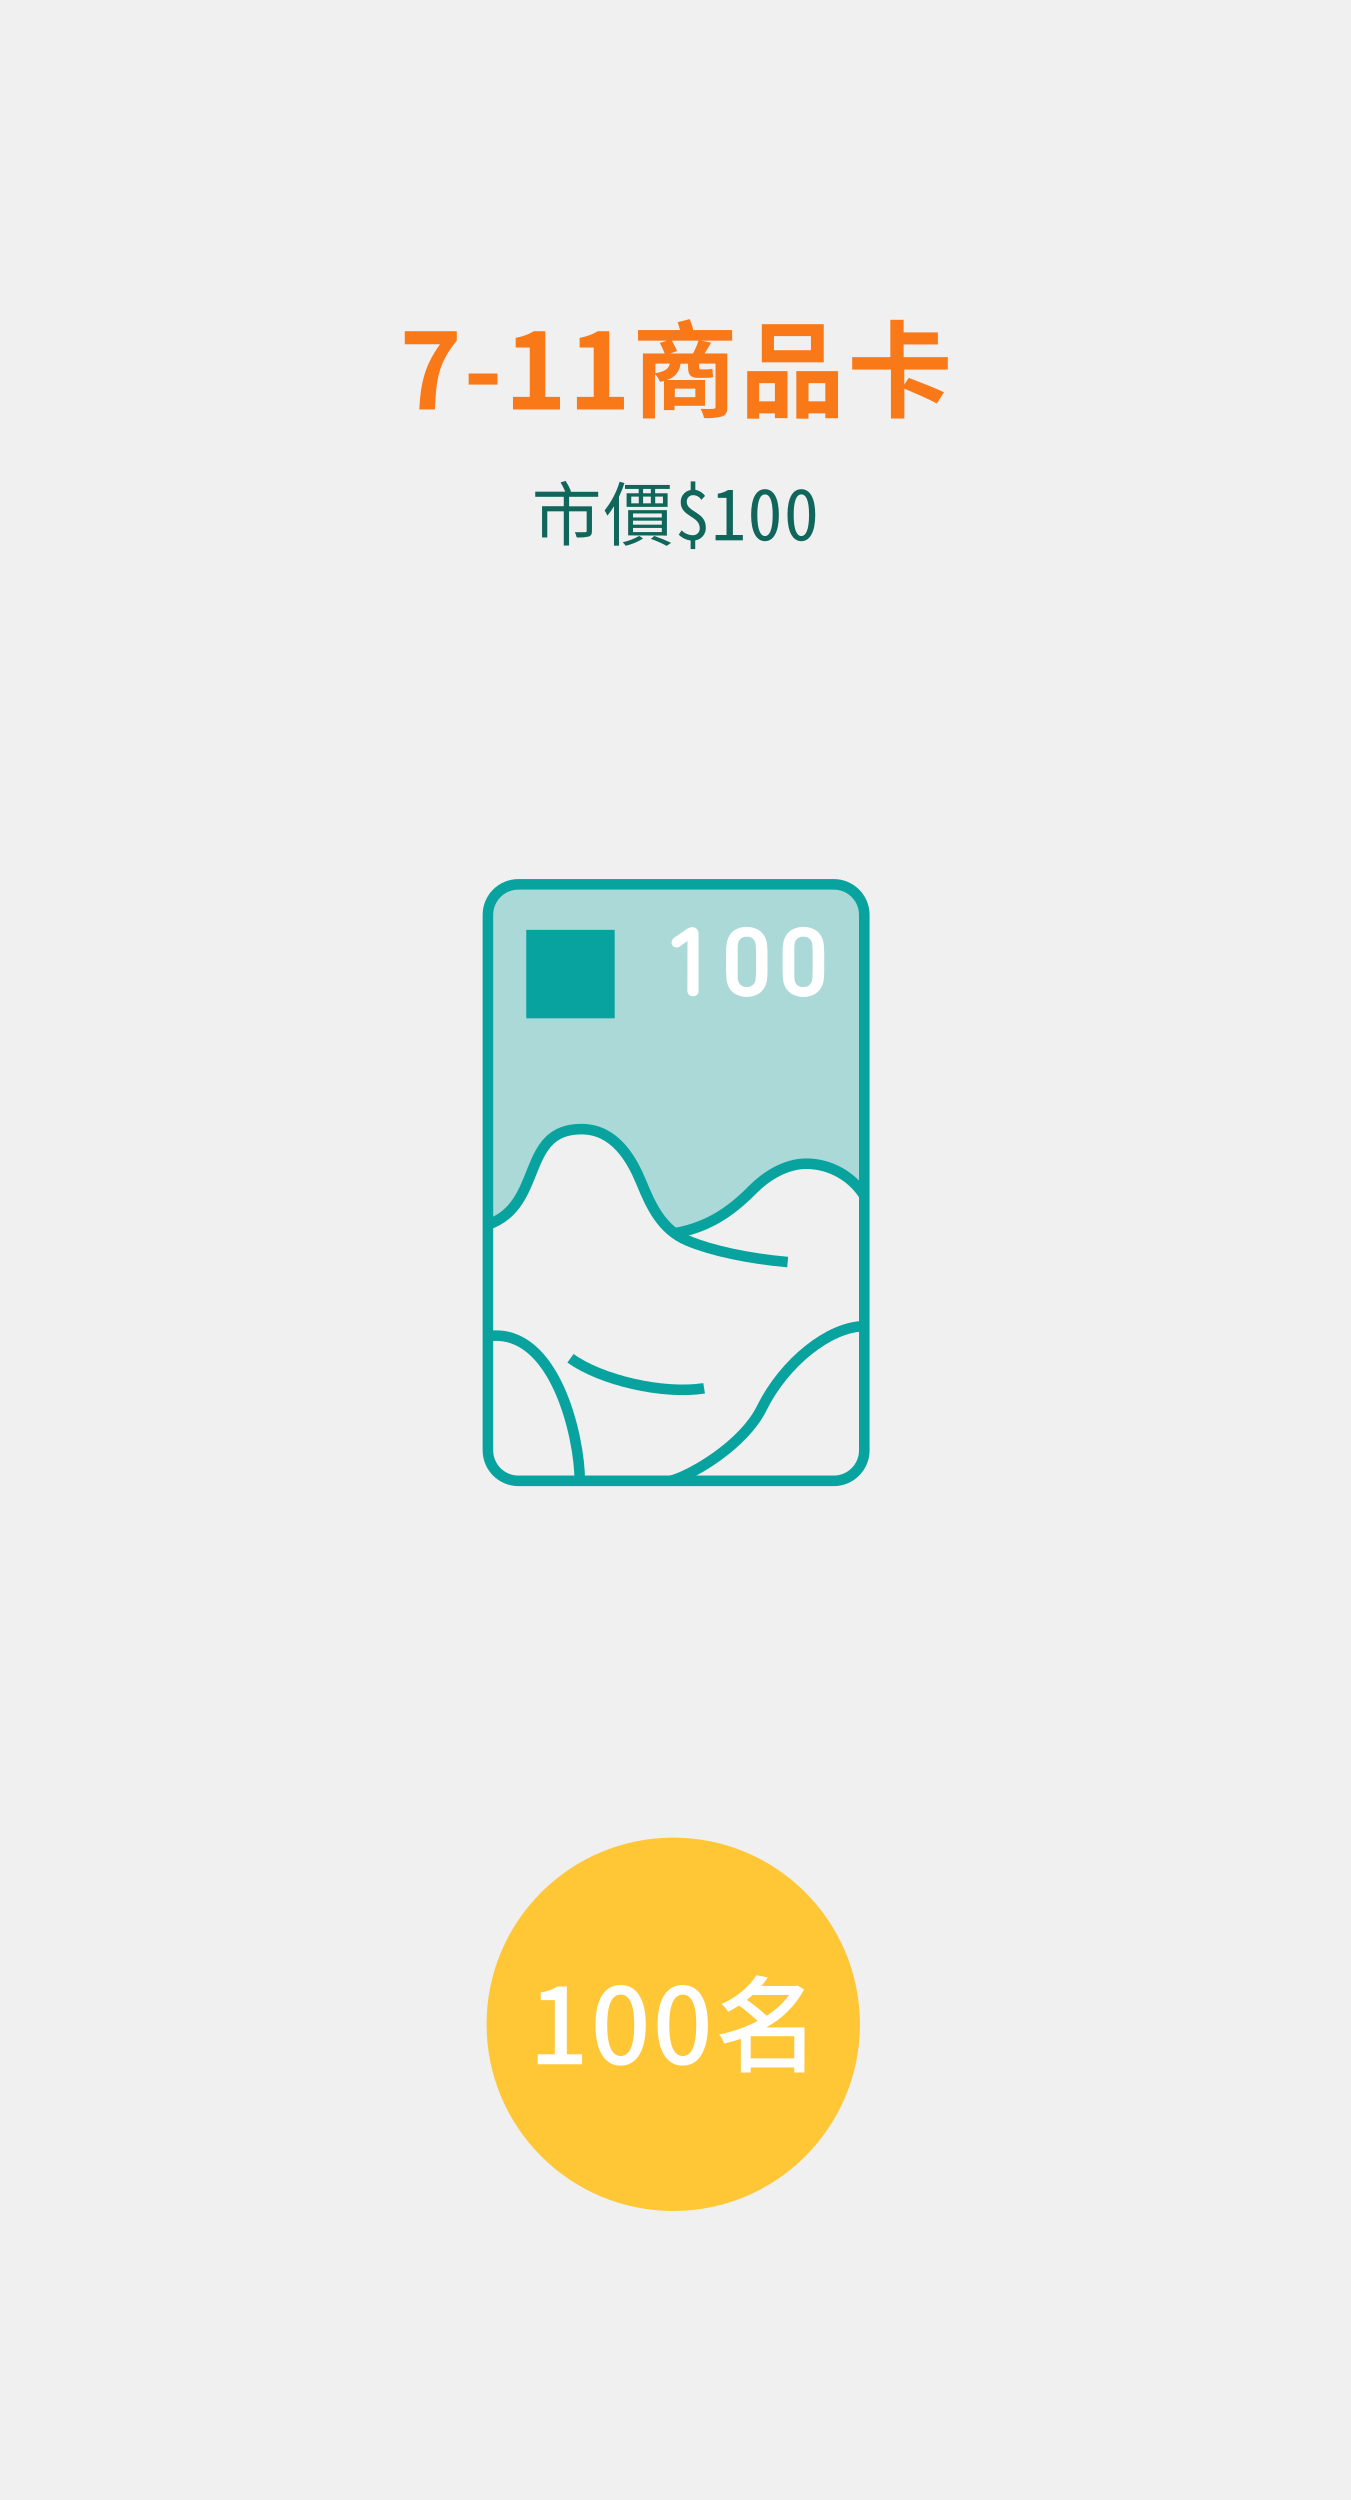
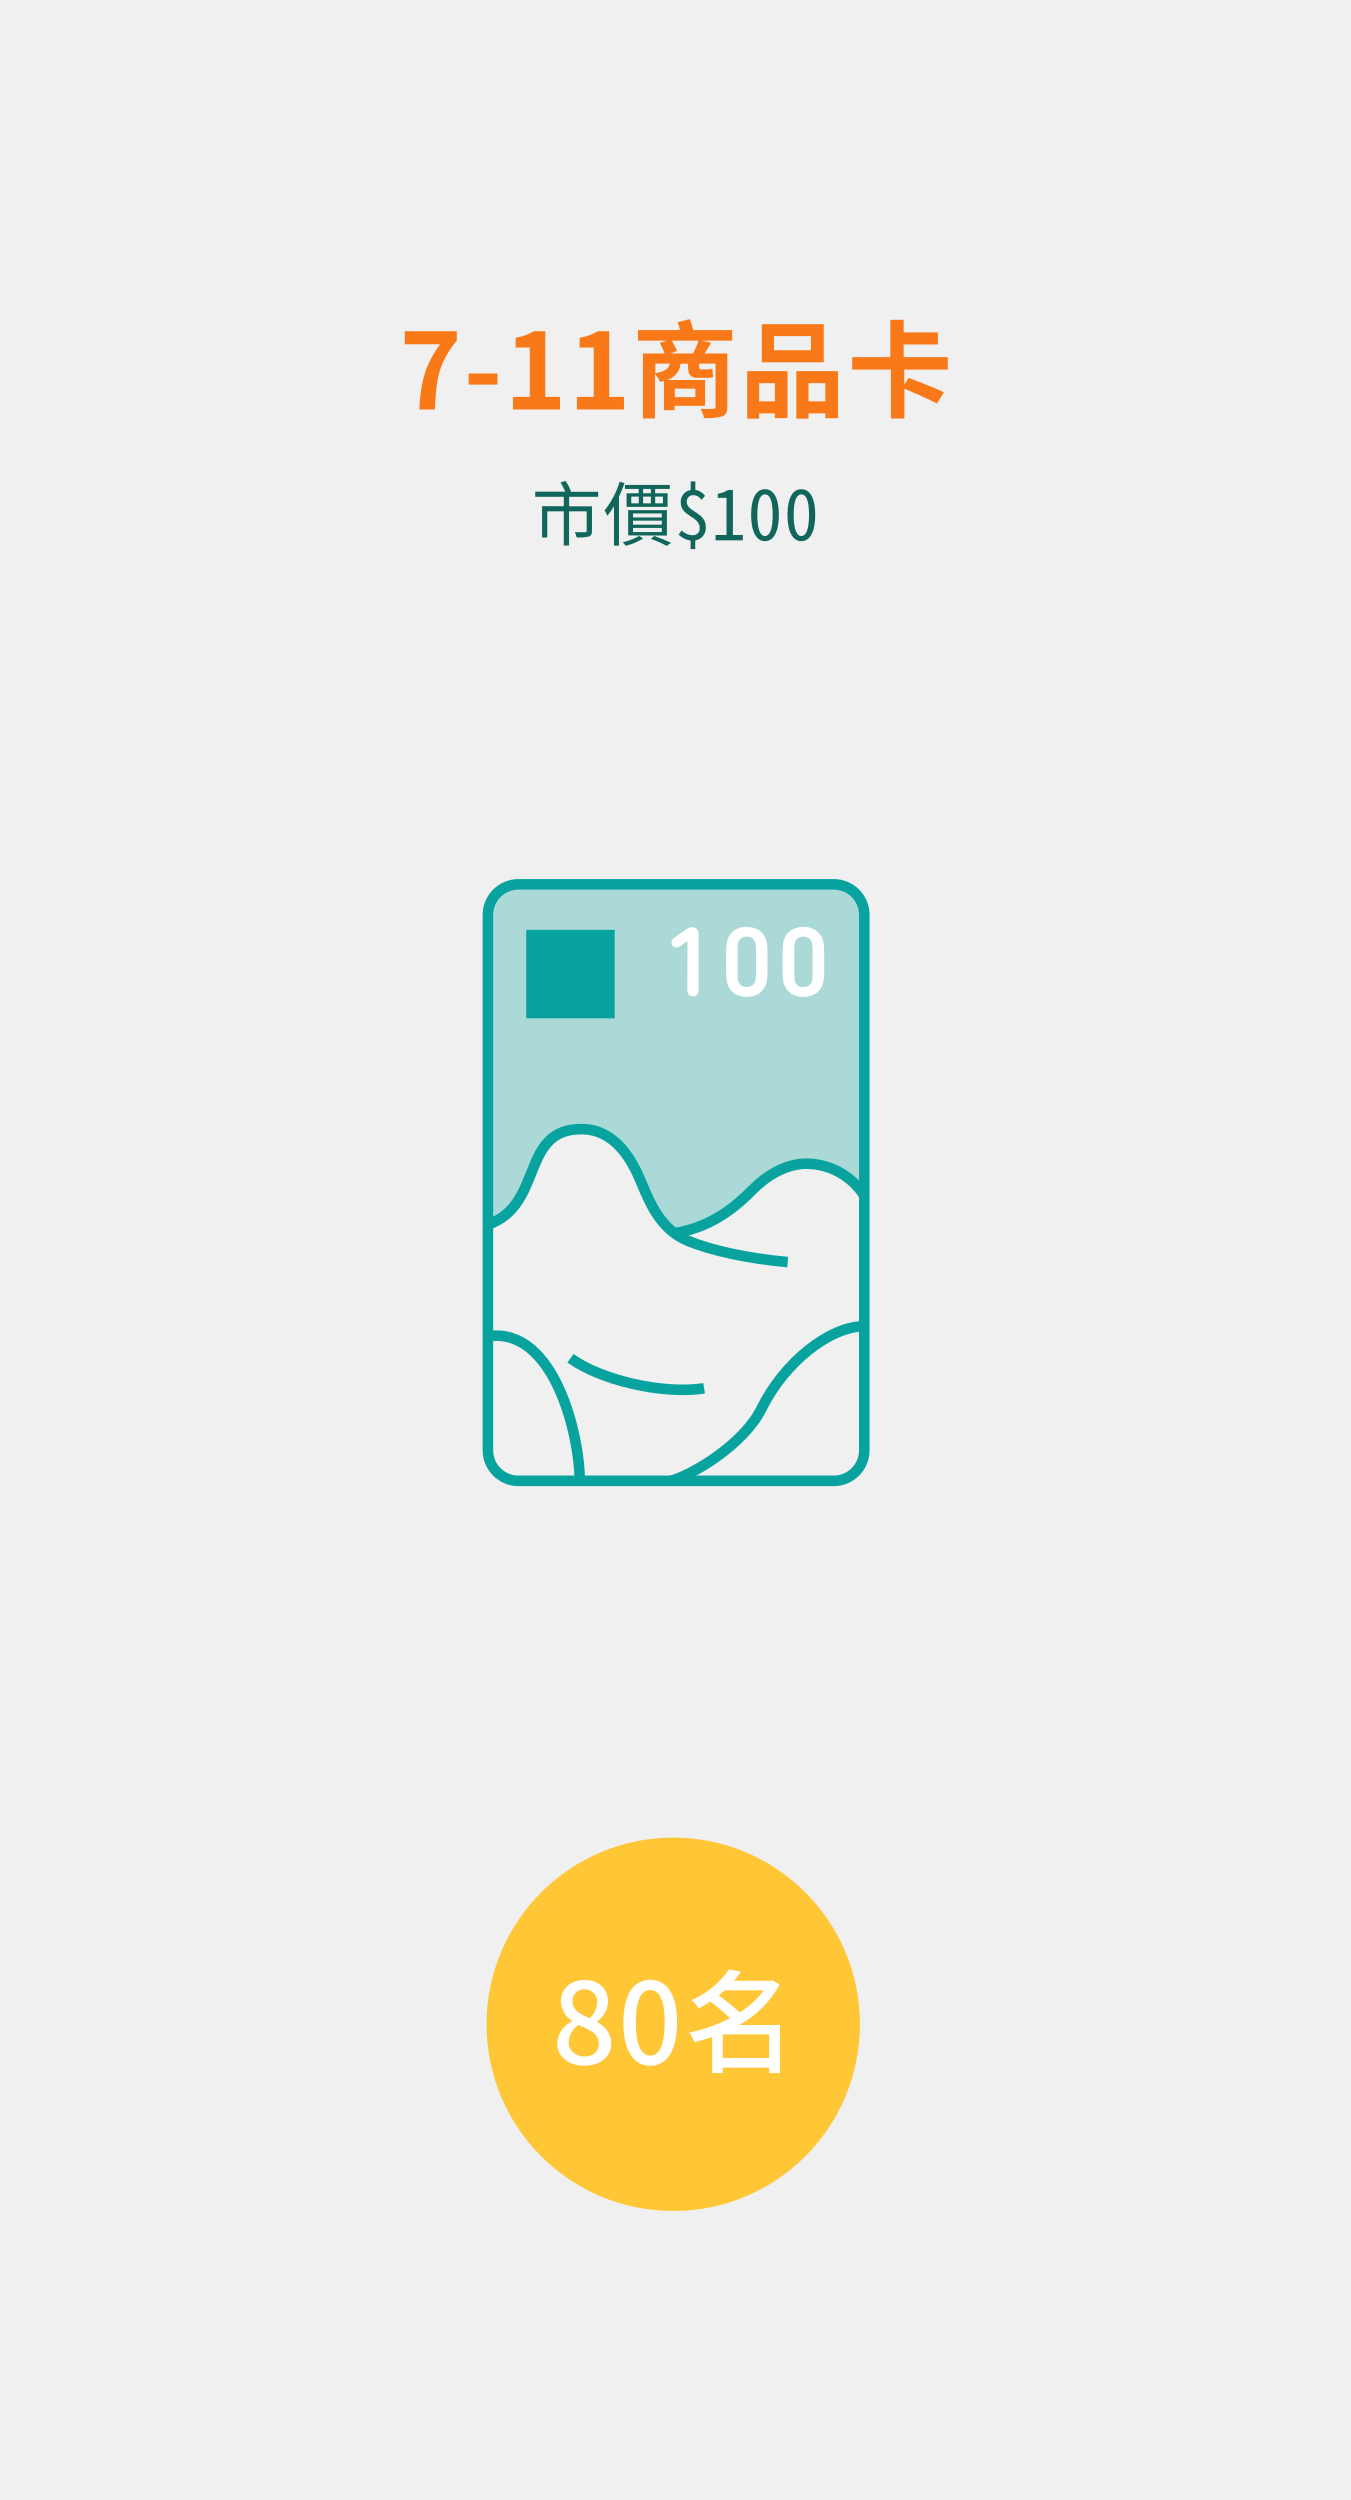
<svg xmlns="http://www.w3.org/2000/svg" id="圖層_1" data-name="圖層 1" viewBox="0 0 383.25 709.51">
  <defs>
    <style>.cls-1{fill:#f97919;}.cls-2{fill:#10665a;}.cls-3,.cls-6{fill:#08a39f;}.cls-3{opacity:0.3;}.cls-4{fill:none;stroke:#08a39f;stroke-miterlimit:10;stroke-width:3px;}.cls-5{fill:#fff;}.cls-7{fill:#ffc636;}</style>
  </defs>
  <path class="cls-1" d="M124.88,97.7h-10V94h14.76v2.67c-5.16,6.3-5.85,10.83-6.21,19.53H119C119.36,108.5,120.65,103.58,124.88,97.7Z" />
  <path class="cls-1" d="M133,106h8.19v3.15H133Z" />
  <path class="cls-1" d="M145.58,112.64h4.77v-14h-4V95.87A14.4,14.4,0,0,0,151.49,94h3.27v18.63h4.17v3.57H145.58Z" />
  <path class="cls-1" d="M163.73,112.64h4.77v-14h-4V95.87A14.4,14.4,0,0,0,169.64,94h3.27v18.63h4.17v3.57H163.73Z" />
  <path class="cls-1" d="M207.8,96.68H199l2.82.57c-.6,1.08-1.26,2.13-1.86,3.06h6.45v15.18c0,1.59-.39,2.28-1.5,2.7a15.88,15.88,0,0,1-5.1.45,9.45,9.45,0,0,0-1-2.61c1.44.06,3.15.06,3.6,0s.66-.15.66-.6V103.19h-4.65V104c0,.57.06.84.57.84h1.47a8.15,8.15,0,0,0,1.74-.18,21.07,21.07,0,0,0,.21,2.37,6.85,6.85,0,0,1-1.89.21h-2.4c-2.43,0-2.85-1.14-2.85-3.27v-.75h-2.13a5.27,5.27,0,0,1-3.9,4.62h10.86v7.32h-8.67v1.23h-3v-8.28l-1.14.27a6.61,6.61,0,0,0-1.41-2.22v12.6h-3.42V100.31h6.18a29.39,29.39,0,0,0-1.38-3l2-.63h-8.19v-3H193a21.11,21.11,0,0,0-.69-2.24l3.45-.88c.36,1,.78,2.13,1,3.12h11ZM186,105.92c2.79-.48,3.75-1.29,4.11-2.73H186Zm10.68-5.61a22.06,22.06,0,0,0,1.56-3.63h-7.56c.54,1,1.17,2.16,1.5,2.94l-1.92.69Zm-5.16,10v2.4h5.82v-2.4Z" />
  <path class="cls-1" d="M212.06,105.32h11.43v13.35h-3.57v-1.35h-4.47v1.5h-3.39Zm3.39,3.42v5.16h4.47v-5.16Zm18.33-5.91H216.2V92h17.58Zm-3.63-7.44h-10.5v4h10.5Zm7.68,9.93V118.7h-3.6v-1.38h-4.77v1.5H226v-13.5Zm-3.6,8.58v-5.16h-4.77v5.16Z" />
  <path class="cls-1" d="M256.64,104.9v4.23l1.26-1.89c3,1.14,7.62,2.94,10,4.08l-2,3.21c-2-1.11-6.18-2.94-9.24-4.23v8.49h-3.81V104.9h-11v-3.54h10.83V90.77h3.78v3.57h9.72v3.42h-9.72v3.6H269v3.54Z" />
  <path class="cls-2" d="M161.51,141v2.7H168v7c0,.86-.2,1.3-.84,1.56a12.51,12.51,0,0,1-3.5.26,5.67,5.67,0,0,0-.52-1.48c1.36,0,2.56,0,2.9,0s.46-.12.46-.4v-5.52h-5v9.7H160v-9.7h-4.68v7.42h-1.48v-8.88H160V141h-8.1v-1.46h8.52a24.86,24.86,0,0,0-1.32-2.63l1.42-.44a17.17,17.17,0,0,1,1.56,3l-.26.1h7.94V141Z" />
  <path class="cls-2" d="M177.23,137.1a34.61,34.61,0,0,1-1.56,3.91v13.86h-1.42v-11.2a20.37,20.37,0,0,1-1.88,2.68,10.75,10.75,0,0,0-.78-1.5,24,24,0,0,0,4.26-8.13Zm5.28,15.73a15.64,15.64,0,0,1-4.94,2.06,7.68,7.68,0,0,0-.84-1,16.48,16.48,0,0,0,4.7-1.8Zm-1.24-14.06h-3.9v-1.15h12.72v1.15h-4.16V140h3.54v3.86H177.83V140h3.44Zm-3,13.18v-7.18h11V152Zm.88-9.1h2.14v-1.92h-2.14Zm.5,4h8.18v-1.12h-8.18Zm0,2.06h8.18v-1.14h-8.18Zm0,2.1h8.18v-1.18h-8.18Zm5.06-12.24h-2.2V140h2.2Zm-2.2,4.08h2.2v-1.92h-2.2Zm3.16,9.26a43.06,43.06,0,0,1,4.8,1.94l-1.26.88a28.36,28.36,0,0,0-4.5-2Zm.28-11.18v1.92h2.2v-1.92Z" />
  <path class="cls-2" d="M199.05,141.87a2.73,2.73,0,0,0-2.26-1.34,1.78,1.78,0,0,0-1.88,1.92c0,2.9,5.4,2.82,5.4,7.18a3.54,3.54,0,0,1-3,3.74v2.46H196v-2.42a5.9,5.9,0,0,1-3.38-1.66l.84-1.24a4.27,4.27,0,0,0,3,1.38,1.88,1.88,0,0,0,2.12-2.06c0-3.36-5.38-3.22-5.38-7.22a3.38,3.38,0,0,1,2.82-3.55v-2.44h1.32V139a4.43,4.43,0,0,1,2.76,1.73Z" />
  <path class="cls-2" d="M203.09,151.83h3.1V141.29h-2.48v-1.18a7.29,7.29,0,0,0,2.92-1.05H208v12.77h2.82v1.52h-7.74Z" />
  <path class="cls-2" d="M213.17,146.13c0-5,1.6-7.3,3.94-7.3s3.94,2.34,3.94,7.3-1.6,7.46-3.94,7.46S213.17,151.11,213.17,146.13Zm6.12,0c0-4.32-.92-5.82-2.18-5.82s-2.18,1.5-2.18,5.82.92,6,2.18,6S219.29,150.43,219.29,146.13Z" />
  <path class="cls-2" d="M223.49,146.13c0-5,1.6-7.3,3.94-7.3s3.94,2.34,3.94,7.3-1.6,7.46-3.94,7.46S223.49,151.11,223.49,146.13Zm6.12,0c0-4.32-.92-5.82-2.18-5.82s-2.18,1.5-2.18,5.82.92,6,2.18,6S229.61,150.43,229.61,146.13Z" />
  <path class="cls-3" d="M191.48,350c9.21-1.65,15.62-5.78,22.17-12.42,3.86-3.92,9.46-7.32,15.21-7.32a19.63,19.63,0,0,1,16.43,9.07V259.64a8.66,8.66,0,0,0-8.66-8.66H147.14a8.67,8.67,0,0,0-8.67,8.66v87.92c16-5.61,9.05-27.11,26.55-27.11,9.43,0,14.25,8.48,17,15.18,2.27,5.44,4.69,10.87,9.42,14.36" />
  <rect class="cls-4" x="138.47" y="250.98" width="106.82" height="169.29" rx="8.66" ry="8.66" />
  <path class="cls-5" d="M195.11,267.1h-.06l-2.13,1.5a1.59,1.59,0,0,1-1,.29,1.29,1.29,0,0,1-.94-.41,1.41,1.41,0,0,1-.4-1,1.76,1.76,0,0,1,.86-1.4l3.09-2.18a4.76,4.76,0,0,1,1-.56,2.79,2.79,0,0,1,1-.18,1.62,1.62,0,0,1,1.26.51,2,2,0,0,1,.47,1.36V281.1a1.67,1.67,0,0,1-.44,1.23,1.72,1.72,0,0,1-2.3,0,1.67,1.67,0,0,1-.44-1.23Z" />
  <path class="cls-5" d="M206.44,279.17c-.06-.19-.11-.42-.17-.67a7.09,7.09,0,0,1-.13-1.05c0-.45,0-1-.07-1.73s0-1.63,0-2.74,0-2,0-2.74,0-1.29.07-1.74a6.44,6.44,0,0,1,.13-1c.06-.25.11-.48.17-.68a5.22,5.22,0,0,1,1.94-2.8,6.87,6.87,0,0,1,7.07,0,5.34,5.34,0,0,1,2,2.8l.17.68a7.85,7.85,0,0,1,.13,1c0,.45.05,1,.07,1.74s0,1.62,0,2.74,0,2,0,2.74-.05,1.28-.07,1.73a8.76,8.76,0,0,1-.13,1.05c-.06.25-.12.48-.17.67a5.35,5.35,0,0,1-2,2.79,6.87,6.87,0,0,1-7.07,0A5.24,5.24,0,0,1,206.44,279.17Zm3.12-.6a2.24,2.24,0,0,0,2.36,1.53,2.28,2.28,0,0,0,2.38-1.53,2.37,2.37,0,0,0,.13-.51c0-.19,0-.48.07-.88s0-.93.05-1.59,0-1.54,0-2.61,0-2,0-2.62,0-1.19-.05-1.59,0-.69-.07-.88a2.37,2.37,0,0,0-.13-.51,2.28,2.28,0,0,0-2.38-1.53,2.24,2.24,0,0,0-2.36,1.53,3.15,3.15,0,0,0-.13.51c0,.19-.05.49-.07.88s0,.93,0,1.59,0,1.54,0,2.62,0,1.95,0,2.61,0,1.19,0,1.59,0,.69.07.88A3.15,3.15,0,0,0,209.56,278.57Z" />
  <path class="cls-5" d="M222.48,279.17c-.06-.19-.11-.42-.17-.67a7.09,7.09,0,0,1-.13-1.05c0-.45-.05-1-.07-1.73s0-1.63,0-2.74,0-2,0-2.74,0-1.29.07-1.74a6.44,6.44,0,0,1,.13-1c.06-.25.11-.48.17-.68a5.19,5.19,0,0,1,2-2.8,6.85,6.85,0,0,1,7.06,0,5.34,5.34,0,0,1,2,2.8c.05.2.11.43.17.68a7.85,7.85,0,0,1,.13,1c0,.45,0,1,.07,1.74s0,1.62,0,2.74,0,2,0,2.74-.05,1.28-.07,1.73a8.76,8.76,0,0,1-.13,1.05c-.06.25-.12.48-.17.67a5.35,5.35,0,0,1-2,2.79,6.85,6.85,0,0,1-7.06,0A5.2,5.2,0,0,1,222.48,279.17Zm3.12-.6A2.24,2.24,0,0,0,228,280.1a2.28,2.28,0,0,0,2.38-1.53,2.37,2.37,0,0,0,.13-.51c0-.19.05-.48.07-.88s0-.93.05-1.59,0-1.54,0-2.61,0-2,0-2.62,0-1.19-.05-1.59,0-.69-.07-.88a2.37,2.37,0,0,0-.13-.51,2.28,2.28,0,0,0-2.38-1.53,2.24,2.24,0,0,0-2.36,1.53,2.39,2.39,0,0,0-.12.51c0,.19-.06.49-.08.88s0,.93,0,1.59,0,1.54,0,2.62,0,1.95,0,2.61,0,1.19,0,1.59a8.71,8.71,0,0,0,.08.88A2.39,2.39,0,0,0,225.6,278.57Z" />
  <rect class="cls-6" x="149.35" y="263.9" width="25.1" height="25.1" />
  <path class="cls-4" d="M138.47,347.56c16-5.61,9.05-27.11,26.55-27.11,9.43,0,14.25,8.48,17,15.18s5.81,13.37,13.09,16.45c6.8,2.88,17.45,5.14,28.44,6.1" />
  <path class="cls-4" d="M191.48,350c9.21-1.65,15.62-5.78,22.17-12.42,3.86-3.92,9.46-7.32,15.21-7.32a19.63,19.63,0,0,1,16.43,9.07" />
  <path class="cls-4" d="M138.8,379.19c18.63-2.37,25.74,28.46,25.74,41.08" />
  <path class="cls-4" d="M245.29,376.4c-9.93,0-22.81,10.42-29.12,23.27-5.06,10.31-19.78,19-25.78,20.6" />
  <path class="cls-4" d="M161.9,385.48c8.51,6.18,26.2,10.36,37.93,8.53" />
  <circle class="cls-7" cx="191.07" cy="574.51" r="52.98" />
-   <path class="cls-5" d="M152.63,583h4.83V567.64h-4v-2.19a13.56,13.56,0,0,0,4.8-1.68h2.61V583h4.32v2.85h-12.6Z" />
-   <path class="cls-5" d="M169,574.72c0-7.65,2.79-11.37,7.14-11.37s7.14,3.75,7.14,11.37-2.82,11.52-7.14,11.52S169,582.4,169,574.72Zm11,0c0-6.33-1.59-8.64-3.84-8.64s-3.84,2.31-3.84,8.64,1.59,8.79,3.84,8.79S180,581.11,180,574.72Z" />
-   <path class="cls-5" d="M186.62,574.72c0-7.65,2.79-11.37,7.14-11.37s7.14,3.75,7.14,11.37-2.82,11.52-7.14,11.52S186.62,582.4,186.62,574.72Zm11,0c0-6.33-1.59-8.64-3.84-8.64s-3.84,2.31-3.84,8.64,1.59,8.79,3.84,8.79S197.6,581.11,197.6,574.72Z" />
-   <path class="cls-5" d="M228.29,588.19h-2.88v-1.44H213.05v1.44h-2.79v-9.57c-1.56.51-3.15,1-4.71,1.35a11.39,11.39,0,0,0-1.44-2.58A41.6,41.6,0,0,0,215,573.58a54.12,54.12,0,0,0-5.25-4.41,33.48,33.48,0,0,1-3.09,1.8,9.06,9.06,0,0,0-1.92-2.22,23,23,0,0,0,10-8.19l3.18.66c-.57.81-1.17,1.62-1.83,2.4h9.75l.45-.15,1.92,1.14a26.41,26.41,0,0,1-10.77,10.77h10.89Zm-14.7-22c-.54.48-1.08.93-1.62,1.38a57.37,57.37,0,0,1,5.61,4.5,23.18,23.18,0,0,0,6.39-5.88Zm11.82,18v-6.3H213.05v6.3Z" />
+   <path class="cls-5" d="M158.14,580a7.22,7.22,0,0,1,4.22-6.34v-.16a6.66,6.66,0,0,1-3.17-5.5c0-3.68,2.85-6.08,6.72-6.08,4.1,0,6.66,2.56,6.66,6.24a7.29,7.29,0,0,1-3.11,5.53v.16c2.12,1.22,4,3,4,6.24,0,3.49-3.07,6.18-7.61,6.18S158.14,583.64,158.14,580Zm11.8,0c0-2.88-2.59-4-5.79-5.28a6,6,0,0,0-2.75,4.92c0,2.34,1.95,4,4.48,4S169.94,582.2,169.94,580Zm-.48-11.62a3.49,3.49,0,0,0-3.61-3.81,3.23,3.23,0,0,0-3.36,3.43c0,2.56,2.24,3.74,4.86,4.76A5.94,5.94,0,0,0,169.46,568.38Z" />
+   <path class="cls-5" d="M176.92,574c0-8.16,3-12.13,7.62-12.13s7.61,4,7.61,12.13-3,12.29-7.61,12.29S176.92,582.17,176.92,574Zm11.71,0c0-6.75-1.69-9.22-4.09-9.22s-4.1,2.47-4.1,9.22,1.7,9.38,4.1,9.38S188.63,580.8,188.63,574Z" />
+   <path class="cls-5" d="M221.37,588.35H218.3v-1.54H205.11v1.54h-3V578.14c-1.67.54-3.36,1-5,1.44a12.27,12.27,0,0,0-1.53-2.75,44.17,44.17,0,0,0,11.61-4.07,57.71,57.71,0,0,0-5.6-4.7A36.52,36.52,0,0,1,198.3,570a9.7,9.7,0,0,0-2.05-2.37,24.46,24.46,0,0,0,10.62-8.73l3.39.7c-.6.86-1.24,1.73-1.95,2.56h10.4l.48-.16,2.05,1.22a28.11,28.11,0,0,1-11.49,11.48h11.62Zm-15.68-23.49c-.58.51-1.15,1-1.73,1.47a60.18,60.18,0,0,1,6,4.8,24.8,24.8,0,0,0,6.82-6.27Zm12.61,19.23v-6.72H205.11v6.72Z" />
</svg>
